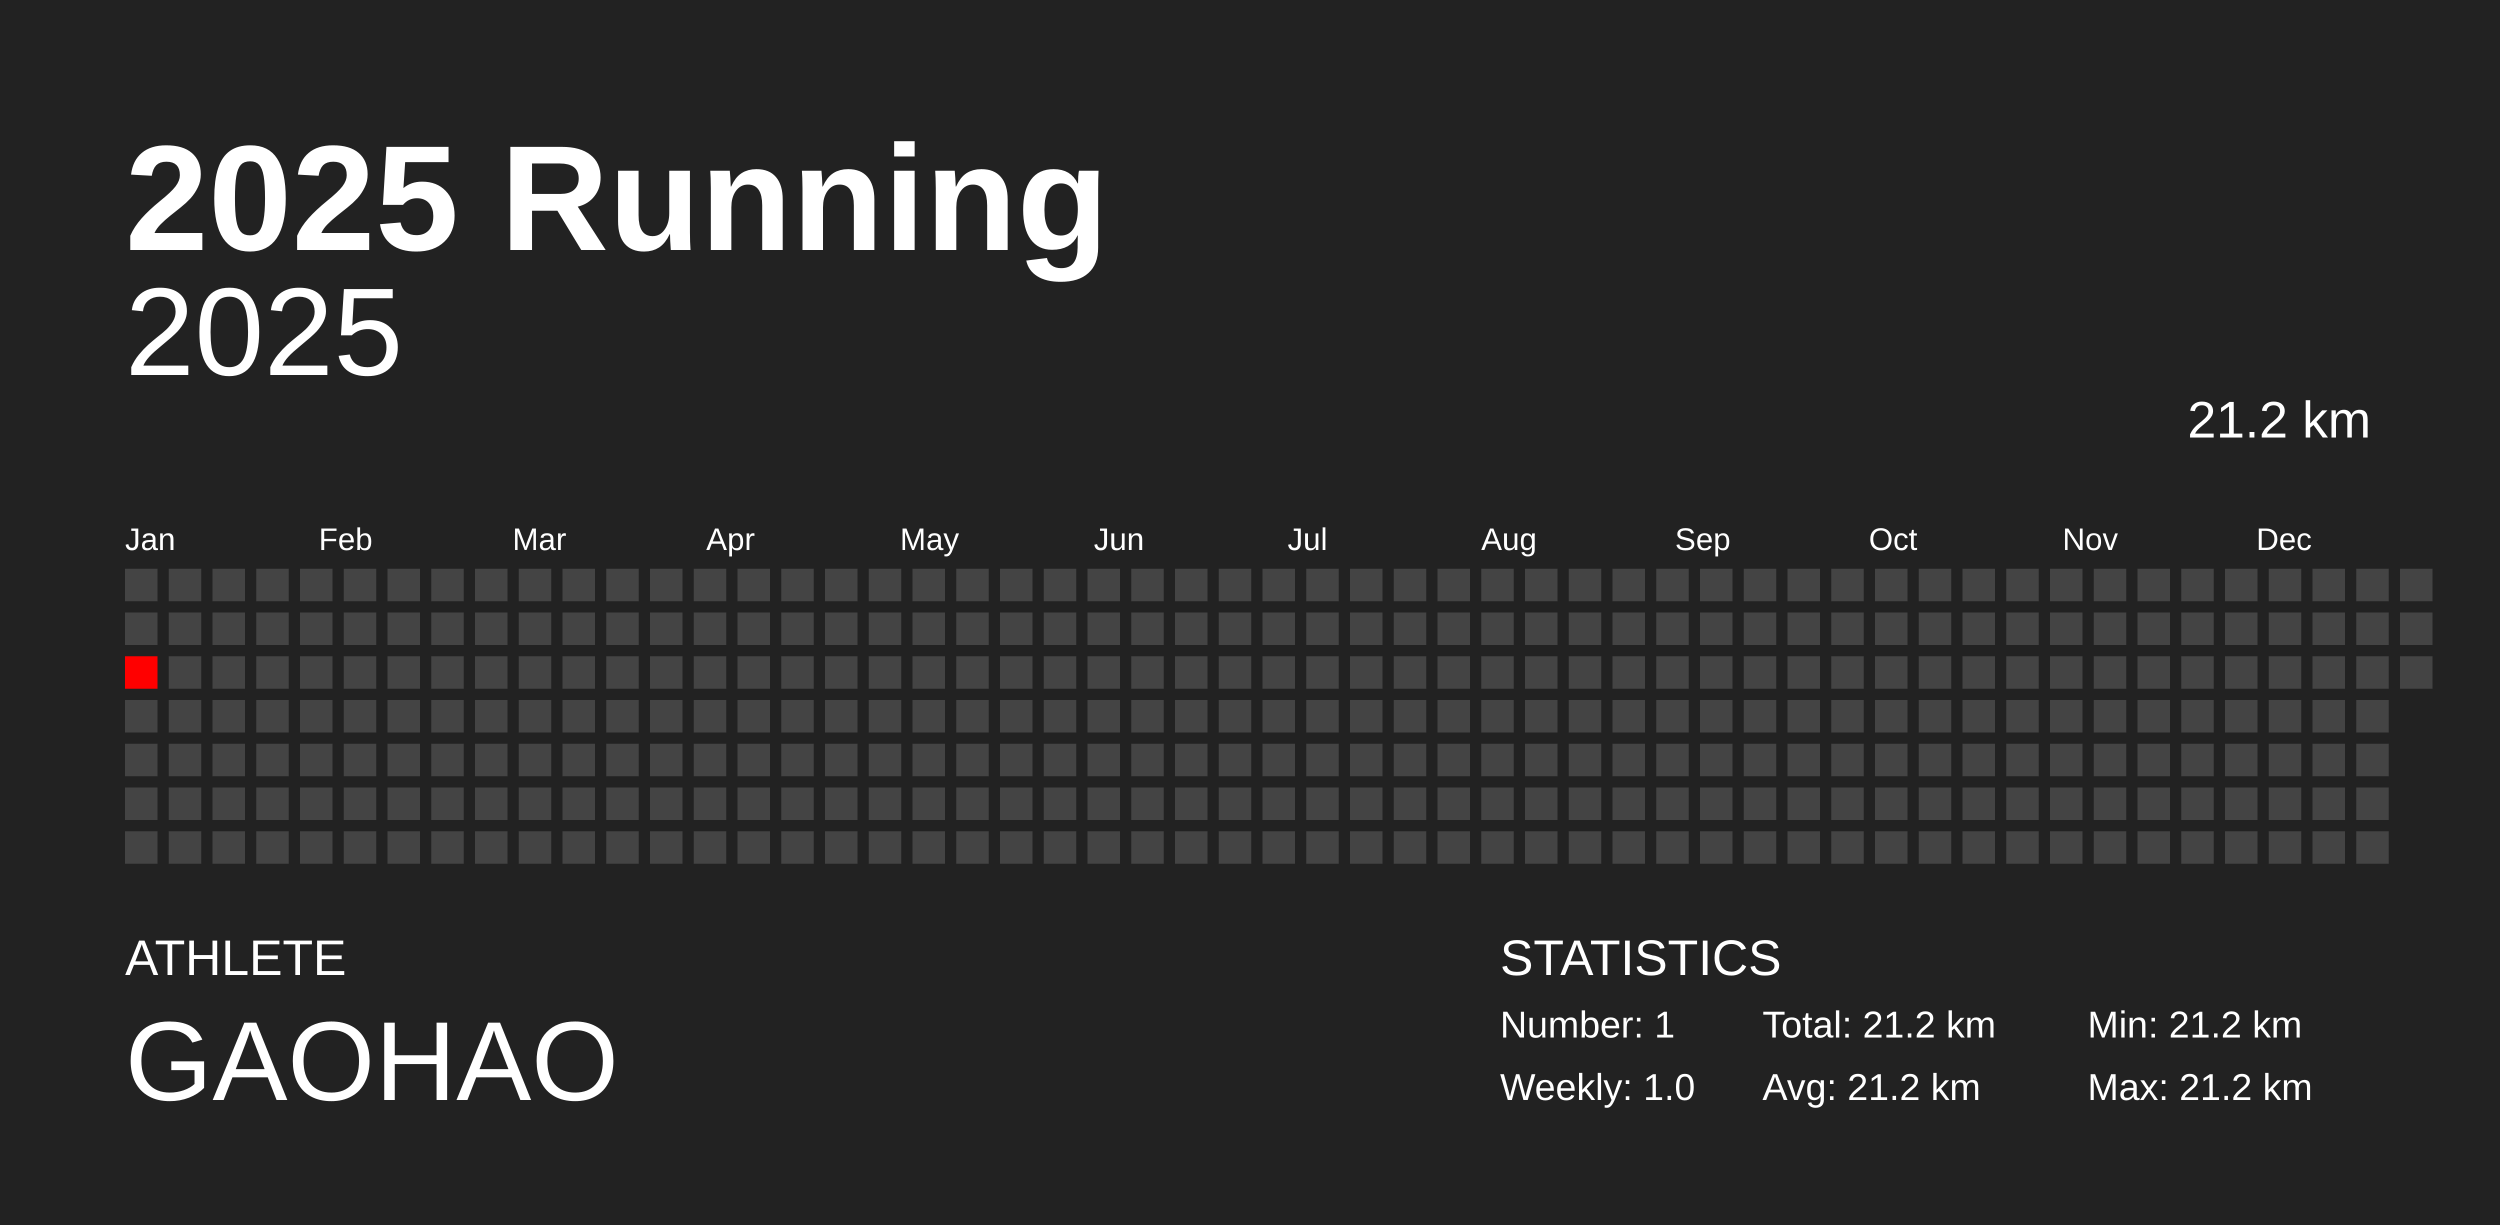
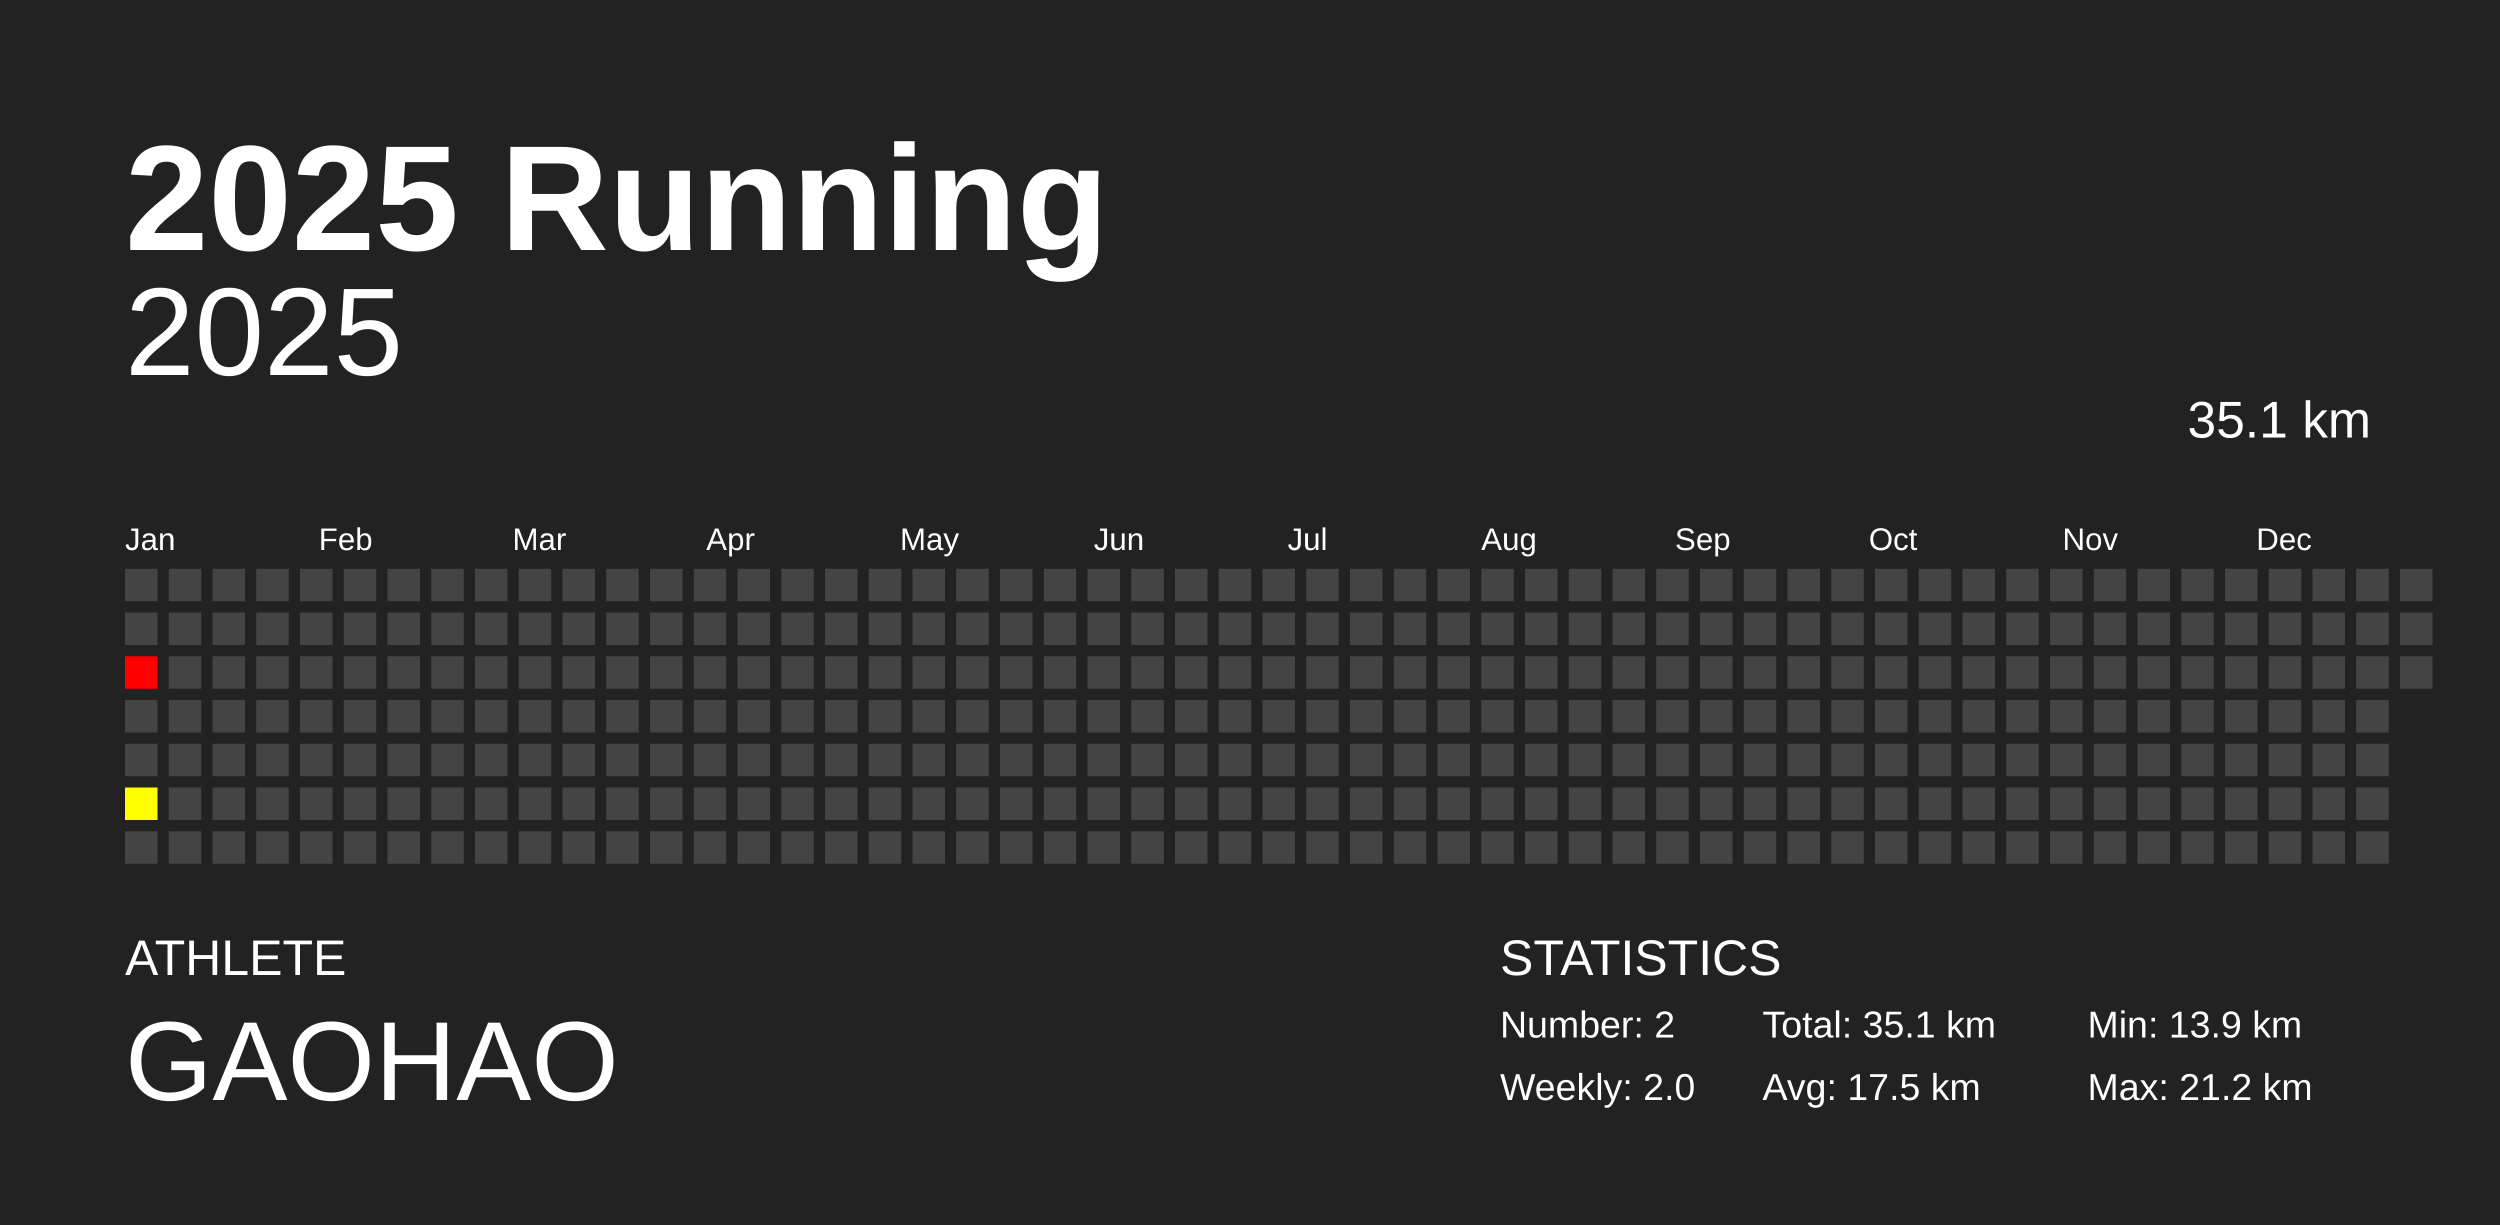
<svg xmlns="http://www.w3.org/2000/svg" baseProfile="full" height="98mm" version="1.1" viewBox="0,0,200,98" width="200mm">
  <defs />
  <rect fill="#222222" height="98" width="200" x="0" y="0" />
  <text fill="#FFFFFF" style="font-size:12px; font-family:Arial; font-weight:bold;" x="10" y="20">2025 Running</text>
  <text fill="#FFFFFF" style="font-size:4px; font-family:Arial" x="10" y="78">ATHLETE</text>
  <text fill="#FFFFFF" style="font-size:9px; font-family:Arial" x="10" y="88">GAOHAO</text>
  <text fill="#FFFFFF" style="font-size:4px; font-family:Arial" x="120" y="78">STATISTICS</text>
-   <text fill="#FFFFFF" style="font-size:3px; font-family:Arial" x="120" y="83">Number: 1</text>
-   <text fill="#FFFFFF" style="font-size:3px; font-family:Arial" x="120" y="88">Weekly: 1.0</text>
-   <text fill="#FFFFFF" style="font-size:3px; font-family:Arial" x="141" y="83">Total: 21.2 km</text>
-   <text fill="#FFFFFF" style="font-size:3px; font-family:Arial" x="141" y="88">Avg: 21.2 km</text>
-   <text fill="#FFFFFF" style="font-size:3px; font-family:Arial" x="167" y="83">Min: 21.2 km</text>
+   <text fill="#FFFFFF" style="font-size:3px; font-family:Arial" x="120" y="83">Number: 2</text>
+   <text fill="#FFFFFF" style="font-size:3px; font-family:Arial" x="120" y="88">Weekly: 2.0</text>
+   <text fill="#FFFFFF" style="font-size:3px; font-family:Arial" x="141" y="83">Total: 35.1 km</text>
+   <text fill="#FFFFFF" style="font-size:3px; font-family:Arial" x="141" y="88">Avg: 17.5 km</text>
+   <text fill="#FFFFFF" style="font-size:3px; font-family:Arial" x="167" y="83">Min: 13.9 km</text>
  <text fill="#FFFFFF" style="font-size:3px; font-family:Arial" x="167" y="88">Max: 21.2 km</text>
  <text alignment-baseline="hanging" fill="#FFFFFF" style="font-size:10.0px; font-family:Arial;" x="10" y="30">2025</text>
-   <text alignment-baseline="hanging" fill="#FFFFFF" style="font-size:4.125px; font-family:Arial;" x="175" y="35">21.2 km</text>
+   <text alignment-baseline="hanging" fill="#FFFFFF" style="font-size:4.125px; font-family:Arial;" x="175" y="35">35.1 km</text>
  <text fill="#FFFFFF" style="font-size:2.5px; font-family:Arial" x="10.0" y="44">Jan</text>
  <text fill="#FFFFFF" style="font-size:2.5px; font-family:Arial" x="25.5" y="44">Feb</text>
  <text fill="#FFFFFF" style="font-size:2.5px; font-family:Arial" x="41.0" y="44">Mar</text>
  <text fill="#FFFFFF" style="font-size:2.5px; font-family:Arial" x="56.5" y="44">Apr</text>
  <text fill="#FFFFFF" style="font-size:2.5px; font-family:Arial" x="72.0" y="44">May</text>
  <text fill="#FFFFFF" style="font-size:2.5px; font-family:Arial" x="87.5" y="44">Jun</text>
  <text fill="#FFFFFF" style="font-size:2.5px; font-family:Arial" x="103.0" y="44">Jul</text>
  <text fill="#FFFFFF" style="font-size:2.5px; font-family:Arial" x="118.5" y="44">Aug</text>
  <text fill="#FFFFFF" style="font-size:2.5px; font-family:Arial" x="134.0" y="44">Sep</text>
  <text fill="#FFFFFF" style="font-size:2.5px; font-family:Arial" x="149.5" y="44">Oct</text>
  <text fill="#FFFFFF" style="font-size:2.5px; font-family:Arial" x="165.0" y="44">Nov</text>
  <text fill="#FFFFFF" style="font-size:2.5px; font-family:Arial" x="180.5" y="44">Dec</text>
  <rect fill="#444444" height="2.6" width="2.6" x="10.0" y="45.5" />
  <rect fill="#444444" height="2.6" width="2.6" x="10.0" y="49.0" />
  <rect fill="red" height="2.6" width="2.6" x="10.0" y="52.5" />
  <rect fill="#444444" height="2.6" width="2.6" x="10.0" y="56.0" />
  <rect fill="#444444" height="2.6" width="2.6" x="10.0" y="59.5" />
-   <rect fill="#444444" height="2.6" width="2.6" x="10.0" y="63.0" />
+   <rect fill="#ffff00" height="2.6" width="2.6" x="10.0" y="63.0" />
  <rect fill="#444444" height="2.6" width="2.6" x="10.0" y="66.5" />
  <rect fill="#444444" height="2.6" width="2.6" x="13.5" y="45.5" />
  <rect fill="#444444" height="2.6" width="2.6" x="13.5" y="49.0" />
  <rect fill="#444444" height="2.6" width="2.6" x="13.5" y="52.5" />
  <rect fill="#444444" height="2.6" width="2.6" x="13.5" y="56.0" />
  <rect fill="#444444" height="2.6" width="2.6" x="13.5" y="59.5" />
  <rect fill="#444444" height="2.6" width="2.6" x="13.5" y="63.0" />
  <rect fill="#444444" height="2.6" width="2.6" x="13.5" y="66.5" />
  <rect fill="#444444" height="2.6" width="2.6" x="17.0" y="45.5" />
  <rect fill="#444444" height="2.6" width="2.6" x="17.0" y="49.0" />
  <rect fill="#444444" height="2.6" width="2.6" x="17.0" y="52.5" />
  <rect fill="#444444" height="2.6" width="2.6" x="17.0" y="56.0" />
  <rect fill="#444444" height="2.6" width="2.6" x="17.0" y="59.5" />
  <rect fill="#444444" height="2.6" width="2.6" x="17.0" y="63.0" />
  <rect fill="#444444" height="2.6" width="2.6" x="17.0" y="66.5" />
  <rect fill="#444444" height="2.6" width="2.6" x="20.5" y="45.5" />
  <rect fill="#444444" height="2.6" width="2.6" x="20.5" y="49.0" />
  <rect fill="#444444" height="2.6" width="2.6" x="20.5" y="52.5" />
  <rect fill="#444444" height="2.6" width="2.6" x="20.5" y="56.0" />
  <rect fill="#444444" height="2.6" width="2.6" x="20.5" y="59.5" />
  <rect fill="#444444" height="2.6" width="2.6" x="20.5" y="63.0" />
  <rect fill="#444444" height="2.6" width="2.6" x="20.5" y="66.5" />
  <rect fill="#444444" height="2.6" width="2.6" x="24.0" y="45.5" />
  <rect fill="#444444" height="2.6" width="2.6" x="24.0" y="49.0" />
  <rect fill="#444444" height="2.6" width="2.6" x="24.0" y="52.5" />
  <rect fill="#444444" height="2.6" width="2.6" x="24.0" y="56.0" />
  <rect fill="#444444" height="2.6" width="2.6" x="24.0" y="59.5" />
  <rect fill="#444444" height="2.6" width="2.6" x="24.0" y="63.0" />
  <rect fill="#444444" height="2.6" width="2.6" x="24.0" y="66.5" />
  <rect fill="#444444" height="2.6" width="2.6" x="27.5" y="45.5" />
  <rect fill="#444444" height="2.6" width="2.6" x="27.5" y="49.0" />
  <rect fill="#444444" height="2.6" width="2.6" x="27.5" y="52.5" />
  <rect fill="#444444" height="2.6" width="2.6" x="27.5" y="56.0" />
  <rect fill="#444444" height="2.6" width="2.6" x="27.5" y="59.5" />
  <rect fill="#444444" height="2.6" width="2.6" x="27.5" y="63.0" />
  <rect fill="#444444" height="2.6" width="2.6" x="27.5" y="66.5" />
  <rect fill="#444444" height="2.6" width="2.6" x="31.0" y="45.5" />
  <rect fill="#444444" height="2.6" width="2.6" x="31.0" y="49.0" />
  <rect fill="#444444" height="2.6" width="2.6" x="31.0" y="52.5" />
  <rect fill="#444444" height="2.6" width="2.6" x="31.0" y="56.0" />
  <rect fill="#444444" height="2.6" width="2.6" x="31.0" y="59.5" />
  <rect fill="#444444" height="2.6" width="2.6" x="31.0" y="63.0" />
  <rect fill="#444444" height="2.6" width="2.6" x="31.0" y="66.5" />
  <rect fill="#444444" height="2.6" width="2.6" x="34.5" y="45.5" />
  <rect fill="#444444" height="2.6" width="2.6" x="34.5" y="49.0" />
  <rect fill="#444444" height="2.6" width="2.6" x="34.5" y="52.5" />
  <rect fill="#444444" height="2.6" width="2.6" x="34.5" y="56.0" />
  <rect fill="#444444" height="2.6" width="2.6" x="34.5" y="59.5" />
  <rect fill="#444444" height="2.6" width="2.6" x="34.5" y="63.0" />
  <rect fill="#444444" height="2.6" width="2.6" x="34.5" y="66.5" />
  <rect fill="#444444" height="2.6" width="2.6" x="38.0" y="45.5" />
  <rect fill="#444444" height="2.6" width="2.6" x="38.0" y="49.0" />
  <rect fill="#444444" height="2.6" width="2.6" x="38.0" y="52.5" />
  <rect fill="#444444" height="2.6" width="2.6" x="38.0" y="56.0" />
  <rect fill="#444444" height="2.6" width="2.6" x="38.0" y="59.5" />
  <rect fill="#444444" height="2.6" width="2.6" x="38.0" y="63.0" />
  <rect fill="#444444" height="2.6" width="2.6" x="38.0" y="66.5" />
  <rect fill="#444444" height="2.6" width="2.6" x="41.5" y="45.5" />
  <rect fill="#444444" height="2.6" width="2.6" x="41.5" y="49.0" />
  <rect fill="#444444" height="2.6" width="2.6" x="41.5" y="52.5" />
  <rect fill="#444444" height="2.6" width="2.6" x="41.5" y="56.0" />
  <rect fill="#444444" height="2.6" width="2.6" x="41.5" y="59.5" />
  <rect fill="#444444" height="2.6" width="2.6" x="41.5" y="63.0" />
  <rect fill="#444444" height="2.6" width="2.6" x="41.5" y="66.5" />
  <rect fill="#444444" height="2.6" width="2.6" x="45.0" y="45.5" />
  <rect fill="#444444" height="2.6" width="2.6" x="45.0" y="49.0" />
  <rect fill="#444444" height="2.6" width="2.6" x="45.0" y="52.5" />
  <rect fill="#444444" height="2.6" width="2.6" x="45.0" y="56.0" />
  <rect fill="#444444" height="2.6" width="2.6" x="45.0" y="59.5" />
  <rect fill="#444444" height="2.6" width="2.6" x="45.0" y="63.0" />
  <rect fill="#444444" height="2.6" width="2.6" x="45.0" y="66.5" />
  <rect fill="#444444" height="2.6" width="2.6" x="48.5" y="45.5" />
  <rect fill="#444444" height="2.6" width="2.6" x="48.5" y="49.0" />
  <rect fill="#444444" height="2.6" width="2.6" x="48.5" y="52.5" />
  <rect fill="#444444" height="2.6" width="2.6" x="48.5" y="56.0" />
  <rect fill="#444444" height="2.6" width="2.6" x="48.5" y="59.5" />
  <rect fill="#444444" height="2.6" width="2.6" x="48.5" y="63.0" />
  <rect fill="#444444" height="2.6" width="2.6" x="48.5" y="66.5" />
  <rect fill="#444444" height="2.6" width="2.6" x="52.0" y="45.5" />
  <rect fill="#444444" height="2.6" width="2.6" x="52.0" y="49.0" />
  <rect fill="#444444" height="2.6" width="2.6" x="52.0" y="52.5" />
  <rect fill="#444444" height="2.6" width="2.6" x="52.0" y="56.0" />
  <rect fill="#444444" height="2.6" width="2.6" x="52.0" y="59.5" />
  <rect fill="#444444" height="2.6" width="2.6" x="52.0" y="63.0" />
  <rect fill="#444444" height="2.6" width="2.6" x="52.0" y="66.5" />
  <rect fill="#444444" height="2.6" width="2.6" x="55.5" y="45.5" />
  <rect fill="#444444" height="2.6" width="2.6" x="55.5" y="49.0" />
  <rect fill="#444444" height="2.6" width="2.6" x="55.5" y="52.5" />
  <rect fill="#444444" height="2.6" width="2.6" x="55.5" y="56.0" />
  <rect fill="#444444" height="2.6" width="2.6" x="55.5" y="59.5" />
  <rect fill="#444444" height="2.6" width="2.6" x="55.5" y="63.0" />
  <rect fill="#444444" height="2.6" width="2.6" x="55.5" y="66.5" />
  <rect fill="#444444" height="2.6" width="2.6" x="59.0" y="45.5" />
  <rect fill="#444444" height="2.6" width="2.6" x="59.0" y="49.0" />
  <rect fill="#444444" height="2.6" width="2.6" x="59.0" y="52.5" />
  <rect fill="#444444" height="2.6" width="2.6" x="59.0" y="56.0" />
  <rect fill="#444444" height="2.6" width="2.6" x="59.0" y="59.5" />
  <rect fill="#444444" height="2.6" width="2.6" x="59.0" y="63.0" />
  <rect fill="#444444" height="2.6" width="2.6" x="59.0" y="66.5" />
  <rect fill="#444444" height="2.6" width="2.6" x="62.5" y="45.5" />
  <rect fill="#444444" height="2.6" width="2.6" x="62.5" y="49.0" />
  <rect fill="#444444" height="2.6" width="2.6" x="62.5" y="52.5" />
  <rect fill="#444444" height="2.6" width="2.6" x="62.5" y="56.0" />
  <rect fill="#444444" height="2.6" width="2.6" x="62.5" y="59.5" />
  <rect fill="#444444" height="2.6" width="2.6" x="62.5" y="63.0" />
  <rect fill="#444444" height="2.6" width="2.6" x="62.5" y="66.5" />
  <rect fill="#444444" height="2.6" width="2.6" x="66.0" y="45.5" />
  <rect fill="#444444" height="2.6" width="2.6" x="66.0" y="49.0" />
  <rect fill="#444444" height="2.6" width="2.6" x="66.0" y="52.5" />
  <rect fill="#444444" height="2.6" width="2.6" x="66.0" y="56.0" />
  <rect fill="#444444" height="2.6" width="2.6" x="66.0" y="59.5" />
  <rect fill="#444444" height="2.6" width="2.6" x="66.0" y="63.0" />
  <rect fill="#444444" height="2.6" width="2.6" x="66.0" y="66.5" />
  <rect fill="#444444" height="2.6" width="2.6" x="69.5" y="45.5" />
  <rect fill="#444444" height="2.6" width="2.6" x="69.5" y="49.0" />
  <rect fill="#444444" height="2.6" width="2.6" x="69.5" y="52.5" />
  <rect fill="#444444" height="2.6" width="2.6" x="69.5" y="56.0" />
  <rect fill="#444444" height="2.6" width="2.6" x="69.5" y="59.5" />
  <rect fill="#444444" height="2.6" width="2.6" x="69.5" y="63.0" />
  <rect fill="#444444" height="2.6" width="2.6" x="69.5" y="66.5" />
  <rect fill="#444444" height="2.6" width="2.6" x="73.0" y="45.5" />
  <rect fill="#444444" height="2.6" width="2.6" x="73.0" y="49.0" />
  <rect fill="#444444" height="2.6" width="2.6" x="73.0" y="52.5" />
  <rect fill="#444444" height="2.6" width="2.6" x="73.0" y="56.0" />
  <rect fill="#444444" height="2.6" width="2.6" x="73.0" y="59.5" />
  <rect fill="#444444" height="2.6" width="2.6" x="73.0" y="63.0" />
  <rect fill="#444444" height="2.6" width="2.6" x="73.0" y="66.5" />
  <rect fill="#444444" height="2.6" width="2.6" x="76.5" y="45.5" />
  <rect fill="#444444" height="2.6" width="2.6" x="76.5" y="49.0" />
  <rect fill="#444444" height="2.6" width="2.6" x="76.5" y="52.5" />
  <rect fill="#444444" height="2.6" width="2.6" x="76.5" y="56.0" />
  <rect fill="#444444" height="2.6" width="2.6" x="76.5" y="59.5" />
  <rect fill="#444444" height="2.6" width="2.6" x="76.5" y="63.0" />
  <rect fill="#444444" height="2.6" width="2.6" x="76.5" y="66.5" />
  <rect fill="#444444" height="2.6" width="2.6" x="80.0" y="45.5" />
  <rect fill="#444444" height="2.6" width="2.6" x="80.0" y="49.0" />
  <rect fill="#444444" height="2.6" width="2.6" x="80.0" y="52.5" />
  <rect fill="#444444" height="2.6" width="2.6" x="80.0" y="56.0" />
  <rect fill="#444444" height="2.6" width="2.6" x="80.0" y="59.5" />
  <rect fill="#444444" height="2.6" width="2.6" x="80.0" y="63.0" />
  <rect fill="#444444" height="2.6" width="2.6" x="80.0" y="66.5" />
  <rect fill="#444444" height="2.6" width="2.6" x="83.5" y="45.5" />
  <rect fill="#444444" height="2.6" width="2.6" x="83.5" y="49.0" />
  <rect fill="#444444" height="2.6" width="2.6" x="83.5" y="52.5" />
  <rect fill="#444444" height="2.6" width="2.6" x="83.5" y="56.0" />
  <rect fill="#444444" height="2.6" width="2.6" x="83.5" y="59.5" />
  <rect fill="#444444" height="2.6" width="2.6" x="83.5" y="63.0" />
  <rect fill="#444444" height="2.6" width="2.6" x="83.5" y="66.5" />
  <rect fill="#444444" height="2.6" width="2.6" x="87.0" y="45.5" />
  <rect fill="#444444" height="2.6" width="2.6" x="87.0" y="49.0" />
  <rect fill="#444444" height="2.6" width="2.6" x="87.0" y="52.5" />
  <rect fill="#444444" height="2.6" width="2.6" x="87.0" y="56.0" />
  <rect fill="#444444" height="2.6" width="2.6" x="87.0" y="59.5" />
  <rect fill="#444444" height="2.6" width="2.6" x="87.0" y="63.0" />
  <rect fill="#444444" height="2.6" width="2.6" x="87.0" y="66.5" />
  <rect fill="#444444" height="2.6" width="2.6" x="90.5" y="45.5" />
  <rect fill="#444444" height="2.6" width="2.6" x="90.5" y="49.0" />
  <rect fill="#444444" height="2.6" width="2.6" x="90.5" y="52.5" />
  <rect fill="#444444" height="2.6" width="2.6" x="90.5" y="56.0" />
  <rect fill="#444444" height="2.6" width="2.6" x="90.5" y="59.5" />
  <rect fill="#444444" height="2.6" width="2.6" x="90.5" y="63.0" />
  <rect fill="#444444" height="2.6" width="2.6" x="90.5" y="66.5" />
  <rect fill="#444444" height="2.6" width="2.6" x="94.0" y="45.5" />
  <rect fill="#444444" height="2.6" width="2.6" x="94.0" y="49.0" />
  <rect fill="#444444" height="2.6" width="2.6" x="94.0" y="52.5" />
  <rect fill="#444444" height="2.6" width="2.6" x="94.0" y="56.0" />
  <rect fill="#444444" height="2.6" width="2.6" x="94.0" y="59.5" />
  <rect fill="#444444" height="2.6" width="2.6" x="94.0" y="63.0" />
  <rect fill="#444444" height="2.6" width="2.6" x="94.0" y="66.5" />
  <rect fill="#444444" height="2.6" width="2.6" x="97.5" y="45.5" />
  <rect fill="#444444" height="2.6" width="2.6" x="97.5" y="49.0" />
  <rect fill="#444444" height="2.6" width="2.6" x="97.5" y="52.5" />
  <rect fill="#444444" height="2.6" width="2.6" x="97.5" y="56.0" />
  <rect fill="#444444" height="2.6" width="2.6" x="97.5" y="59.5" />
  <rect fill="#444444" height="2.6" width="2.6" x="97.5" y="63.0" />
  <rect fill="#444444" height="2.6" width="2.6" x="97.5" y="66.5" />
  <rect fill="#444444" height="2.6" width="2.6" x="101.0" y="45.5" />
  <rect fill="#444444" height="2.6" width="2.6" x="101.0" y="49.0" />
  <rect fill="#444444" height="2.6" width="2.6" x="101.0" y="52.5" />
  <rect fill="#444444" height="2.6" width="2.6" x="101.0" y="56.0" />
  <rect fill="#444444" height="2.6" width="2.6" x="101.0" y="59.5" />
  <rect fill="#444444" height="2.6" width="2.6" x="101.0" y="63.0" />
  <rect fill="#444444" height="2.6" width="2.6" x="101.0" y="66.5" />
  <rect fill="#444444" height="2.6" width="2.6" x="104.5" y="45.5" />
  <rect fill="#444444" height="2.6" width="2.6" x="104.5" y="49.0" />
  <rect fill="#444444" height="2.6" width="2.6" x="104.5" y="52.5" />
  <rect fill="#444444" height="2.6" width="2.6" x="104.5" y="56.0" />
  <rect fill="#444444" height="2.6" width="2.6" x="104.5" y="59.5" />
  <rect fill="#444444" height="2.6" width="2.6" x="104.5" y="63.0" />
  <rect fill="#444444" height="2.6" width="2.6" x="104.5" y="66.5" />
  <rect fill="#444444" height="2.6" width="2.6" x="108.0" y="45.5" />
  <rect fill="#444444" height="2.6" width="2.6" x="108.0" y="49.0" />
  <rect fill="#444444" height="2.6" width="2.6" x="108.0" y="52.5" />
  <rect fill="#444444" height="2.6" width="2.6" x="108.0" y="56.0" />
  <rect fill="#444444" height="2.6" width="2.6" x="108.0" y="59.5" />
  <rect fill="#444444" height="2.6" width="2.6" x="108.0" y="63.0" />
  <rect fill="#444444" height="2.6" width="2.6" x="108.0" y="66.5" />
  <rect fill="#444444" height="2.6" width="2.6" x="111.5" y="45.5" />
  <rect fill="#444444" height="2.6" width="2.6" x="111.5" y="49.0" />
  <rect fill="#444444" height="2.6" width="2.6" x="111.5" y="52.5" />
  <rect fill="#444444" height="2.6" width="2.6" x="111.5" y="56.0" />
  <rect fill="#444444" height="2.6" width="2.6" x="111.5" y="59.5" />
  <rect fill="#444444" height="2.6" width="2.6" x="111.5" y="63.0" />
  <rect fill="#444444" height="2.6" width="2.6" x="111.5" y="66.5" />
  <rect fill="#444444" height="2.6" width="2.6" x="115.0" y="45.5" />
  <rect fill="#444444" height="2.6" width="2.6" x="115.0" y="49.0" />
  <rect fill="#444444" height="2.6" width="2.6" x="115.0" y="52.5" />
  <rect fill="#444444" height="2.6" width="2.6" x="115.0" y="56.0" />
  <rect fill="#444444" height="2.6" width="2.6" x="115.0" y="59.5" />
  <rect fill="#444444" height="2.6" width="2.6" x="115.0" y="63.0" />
  <rect fill="#444444" height="2.6" width="2.6" x="115.0" y="66.5" />
  <rect fill="#444444" height="2.6" width="2.6" x="118.5" y="45.5" />
  <rect fill="#444444" height="2.6" width="2.6" x="118.5" y="49.0" />
  <rect fill="#444444" height="2.6" width="2.6" x="118.5" y="52.5" />
  <rect fill="#444444" height="2.6" width="2.6" x="118.5" y="56.0" />
  <rect fill="#444444" height="2.6" width="2.6" x="118.5" y="59.5" />
  <rect fill="#444444" height="2.6" width="2.6" x="118.5" y="63.0" />
  <rect fill="#444444" height="2.6" width="2.6" x="118.5" y="66.5" />
  <rect fill="#444444" height="2.6" width="2.6" x="122.0" y="45.5" />
  <rect fill="#444444" height="2.6" width="2.6" x="122.0" y="49.0" />
  <rect fill="#444444" height="2.6" width="2.6" x="122.0" y="52.5" />
  <rect fill="#444444" height="2.6" width="2.6" x="122.0" y="56.0" />
  <rect fill="#444444" height="2.6" width="2.6" x="122.0" y="59.5" />
  <rect fill="#444444" height="2.6" width="2.6" x="122.0" y="63.0" />
  <rect fill="#444444" height="2.6" width="2.6" x="122.0" y="66.5" />
  <rect fill="#444444" height="2.6" width="2.6" x="125.5" y="45.5" />
  <rect fill="#444444" height="2.6" width="2.6" x="125.5" y="49.0" />
  <rect fill="#444444" height="2.6" width="2.6" x="125.5" y="52.5" />
  <rect fill="#444444" height="2.6" width="2.6" x="125.5" y="56.0" />
  <rect fill="#444444" height="2.6" width="2.6" x="125.5" y="59.5" />
  <rect fill="#444444" height="2.6" width="2.6" x="125.5" y="63.0" />
  <rect fill="#444444" height="2.6" width="2.6" x="125.5" y="66.5" />
  <rect fill="#444444" height="2.6" width="2.6" x="129.0" y="45.5" />
  <rect fill="#444444" height="2.6" width="2.6" x="129.0" y="49.0" />
  <rect fill="#444444" height="2.6" width="2.6" x="129.0" y="52.5" />
  <rect fill="#444444" height="2.6" width="2.6" x="129.0" y="56.0" />
  <rect fill="#444444" height="2.6" width="2.6" x="129.0" y="59.5" />
  <rect fill="#444444" height="2.6" width="2.6" x="129.0" y="63.0" />
  <rect fill="#444444" height="2.6" width="2.6" x="129.0" y="66.5" />
  <rect fill="#444444" height="2.6" width="2.6" x="132.5" y="45.5" />
  <rect fill="#444444" height="2.6" width="2.6" x="132.5" y="49.0" />
  <rect fill="#444444" height="2.6" width="2.6" x="132.5" y="52.5" />
  <rect fill="#444444" height="2.6" width="2.6" x="132.5" y="56.0" />
  <rect fill="#444444" height="2.6" width="2.6" x="132.5" y="59.5" />
  <rect fill="#444444" height="2.6" width="2.6" x="132.5" y="63.0" />
  <rect fill="#444444" height="2.6" width="2.6" x="132.5" y="66.5" />
  <rect fill="#444444" height="2.6" width="2.6" x="136.0" y="45.5" />
  <rect fill="#444444" height="2.6" width="2.6" x="136.0" y="49.0" />
  <rect fill="#444444" height="2.6" width="2.6" x="136.0" y="52.5" />
  <rect fill="#444444" height="2.6" width="2.6" x="136.0" y="56.0" />
  <rect fill="#444444" height="2.6" width="2.6" x="136.0" y="59.5" />
  <rect fill="#444444" height="2.6" width="2.6" x="136.0" y="63.0" />
  <rect fill="#444444" height="2.6" width="2.6" x="136.0" y="66.5" />
  <rect fill="#444444" height="2.6" width="2.6" x="139.5" y="45.5" />
  <rect fill="#444444" height="2.6" width="2.6" x="139.5" y="49.0" />
  <rect fill="#444444" height="2.6" width="2.6" x="139.5" y="52.5" />
  <rect fill="#444444" height="2.6" width="2.6" x="139.5" y="56.0" />
  <rect fill="#444444" height="2.6" width="2.6" x="139.5" y="59.5" />
  <rect fill="#444444" height="2.6" width="2.6" x="139.5" y="63.0" />
  <rect fill="#444444" height="2.6" width="2.6" x="139.5" y="66.5" />
  <rect fill="#444444" height="2.6" width="2.6" x="143.0" y="45.5" />
  <rect fill="#444444" height="2.6" width="2.6" x="143.0" y="49.0" />
  <rect fill="#444444" height="2.6" width="2.6" x="143.0" y="52.5" />
  <rect fill="#444444" height="2.6" width="2.6" x="143.0" y="56.0" />
  <rect fill="#444444" height="2.6" width="2.6" x="143.0" y="59.5" />
  <rect fill="#444444" height="2.6" width="2.6" x="143.0" y="63.0" />
  <rect fill="#444444" height="2.6" width="2.6" x="143.0" y="66.5" />
  <rect fill="#444444" height="2.6" width="2.6" x="146.5" y="45.5" />
  <rect fill="#444444" height="2.6" width="2.6" x="146.5" y="49.0" />
  <rect fill="#444444" height="2.6" width="2.6" x="146.5" y="52.5" />
  <rect fill="#444444" height="2.6" width="2.6" x="146.5" y="56.0" />
  <rect fill="#444444" height="2.6" width="2.6" x="146.5" y="59.5" />
  <rect fill="#444444" height="2.6" width="2.6" x="146.5" y="63.0" />
  <rect fill="#444444" height="2.6" width="2.6" x="146.5" y="66.5" />
  <rect fill="#444444" height="2.6" width="2.6" x="150.0" y="45.5" />
  <rect fill="#444444" height="2.6" width="2.6" x="150.0" y="49.0" />
  <rect fill="#444444" height="2.6" width="2.6" x="150.0" y="52.5" />
  <rect fill="#444444" height="2.6" width="2.6" x="150.0" y="56.0" />
  <rect fill="#444444" height="2.6" width="2.6" x="150.0" y="59.5" />
  <rect fill="#444444" height="2.6" width="2.6" x="150.0" y="63.0" />
  <rect fill="#444444" height="2.6" width="2.6" x="150.0" y="66.5" />
  <rect fill="#444444" height="2.6" width="2.6" x="153.5" y="45.5" />
  <rect fill="#444444" height="2.6" width="2.6" x="153.5" y="49.0" />
  <rect fill="#444444" height="2.6" width="2.6" x="153.5" y="52.5" />
  <rect fill="#444444" height="2.6" width="2.6" x="153.5" y="56.0" />
  <rect fill="#444444" height="2.6" width="2.6" x="153.5" y="59.5" />
  <rect fill="#444444" height="2.6" width="2.6" x="153.5" y="63.0" />
  <rect fill="#444444" height="2.6" width="2.6" x="153.5" y="66.5" />
  <rect fill="#444444" height="2.6" width="2.6" x="157.0" y="45.5" />
  <rect fill="#444444" height="2.6" width="2.6" x="157.0" y="49.0" />
  <rect fill="#444444" height="2.6" width="2.6" x="157.0" y="52.5" />
  <rect fill="#444444" height="2.6" width="2.6" x="157.0" y="56.0" />
  <rect fill="#444444" height="2.6" width="2.6" x="157.0" y="59.5" />
  <rect fill="#444444" height="2.6" width="2.6" x="157.0" y="63.0" />
  <rect fill="#444444" height="2.6" width="2.6" x="157.0" y="66.5" />
  <rect fill="#444444" height="2.6" width="2.6" x="160.5" y="45.5" />
  <rect fill="#444444" height="2.6" width="2.6" x="160.5" y="49.0" />
  <rect fill="#444444" height="2.6" width="2.6" x="160.5" y="52.5" />
  <rect fill="#444444" height="2.6" width="2.6" x="160.5" y="56.0" />
  <rect fill="#444444" height="2.6" width="2.6" x="160.5" y="59.5" />
  <rect fill="#444444" height="2.6" width="2.6" x="160.5" y="63.0" />
  <rect fill="#444444" height="2.6" width="2.6" x="160.5" y="66.5" />
  <rect fill="#444444" height="2.6" width="2.6" x="164.0" y="45.5" />
  <rect fill="#444444" height="2.6" width="2.6" x="164.0" y="49.0" />
  <rect fill="#444444" height="2.6" width="2.6" x="164.0" y="52.5" />
  <rect fill="#444444" height="2.6" width="2.6" x="164.0" y="56.0" />
  <rect fill="#444444" height="2.6" width="2.6" x="164.0" y="59.5" />
  <rect fill="#444444" height="2.6" width="2.6" x="164.0" y="63.0" />
  <rect fill="#444444" height="2.6" width="2.6" x="164.0" y="66.5" />
  <rect fill="#444444" height="2.6" width="2.6" x="167.5" y="45.5" />
  <rect fill="#444444" height="2.6" width="2.6" x="167.5" y="49.0" />
  <rect fill="#444444" height="2.6" width="2.6" x="167.5" y="52.5" />
  <rect fill="#444444" height="2.6" width="2.6" x="167.5" y="56.0" />
  <rect fill="#444444" height="2.6" width="2.6" x="167.5" y="59.5" />
  <rect fill="#444444" height="2.6" width="2.6" x="167.5" y="63.0" />
  <rect fill="#444444" height="2.6" width="2.6" x="167.5" y="66.5" />
  <rect fill="#444444" height="2.6" width="2.6" x="171.0" y="45.5" />
  <rect fill="#444444" height="2.6" width="2.6" x="171.0" y="49.0" />
  <rect fill="#444444" height="2.6" width="2.6" x="171.0" y="52.5" />
  <rect fill="#444444" height="2.6" width="2.6" x="171.0" y="56.0" />
  <rect fill="#444444" height="2.6" width="2.6" x="171.0" y="59.5" />
  <rect fill="#444444" height="2.6" width="2.6" x="171.0" y="63.0" />
  <rect fill="#444444" height="2.6" width="2.6" x="171.0" y="66.5" />
  <rect fill="#444444" height="2.6" width="2.6" x="174.5" y="45.5" />
  <rect fill="#444444" height="2.6" width="2.6" x="174.5" y="49.0" />
  <rect fill="#444444" height="2.6" width="2.6" x="174.5" y="52.5" />
  <rect fill="#444444" height="2.6" width="2.6" x="174.5" y="56.0" />
  <rect fill="#444444" height="2.6" width="2.6" x="174.5" y="59.5" />
  <rect fill="#444444" height="2.6" width="2.6" x="174.5" y="63.0" />
  <rect fill="#444444" height="2.6" width="2.6" x="174.5" y="66.5" />
  <rect fill="#444444" height="2.6" width="2.6" x="178.0" y="45.5" />
  <rect fill="#444444" height="2.6" width="2.6" x="178.0" y="49.0" />
  <rect fill="#444444" height="2.6" width="2.6" x="178.0" y="52.5" />
  <rect fill="#444444" height="2.6" width="2.6" x="178.0" y="56.0" />
  <rect fill="#444444" height="2.6" width="2.6" x="178.0" y="59.5" />
  <rect fill="#444444" height="2.6" width="2.6" x="178.0" y="63.0" />
  <rect fill="#444444" height="2.6" width="2.6" x="178.0" y="66.5" />
  <rect fill="#444444" height="2.6" width="2.6" x="181.5" y="45.5" />
  <rect fill="#444444" height="2.6" width="2.6" x="181.5" y="49.0" />
  <rect fill="#444444" height="2.6" width="2.6" x="181.5" y="52.5" />
  <rect fill="#444444" height="2.6" width="2.6" x="181.5" y="56.0" />
  <rect fill="#444444" height="2.6" width="2.6" x="181.5" y="59.5" />
  <rect fill="#444444" height="2.6" width="2.6" x="181.5" y="63.0" />
  <rect fill="#444444" height="2.6" width="2.6" x="181.5" y="66.5" />
  <rect fill="#444444" height="2.6" width="2.6" x="185.0" y="45.5" />
  <rect fill="#444444" height="2.6" width="2.6" x="185.0" y="49.0" />
  <rect fill="#444444" height="2.6" width="2.6" x="185.0" y="52.5" />
  <rect fill="#444444" height="2.6" width="2.6" x="185.0" y="56.0" />
  <rect fill="#444444" height="2.6" width="2.6" x="185.0" y="59.5" />
  <rect fill="#444444" height="2.6" width="2.6" x="185.0" y="63.0" />
  <rect fill="#444444" height="2.6" width="2.6" x="185.0" y="66.5" />
  <rect fill="#444444" height="2.6" width="2.6" x="188.5" y="45.5" />
  <rect fill="#444444" height="2.6" width="2.6" x="188.5" y="49.0" />
  <rect fill="#444444" height="2.6" width="2.6" x="188.5" y="52.5" />
  <rect fill="#444444" height="2.6" width="2.6" x="188.5" y="56.0" />
  <rect fill="#444444" height="2.6" width="2.6" x="188.5" y="59.5" />
  <rect fill="#444444" height="2.6" width="2.6" x="188.5" y="63.0" />
  <rect fill="#444444" height="2.6" width="2.6" x="188.5" y="66.5" />
  <rect fill="#444444" height="2.6" width="2.6" x="192.0" y="45.5" />
  <rect fill="#444444" height="2.6" width="2.6" x="192.0" y="49.0" />
  <rect fill="#444444" height="2.6" width="2.6" x="192.0" y="52.5" />
</svg>
